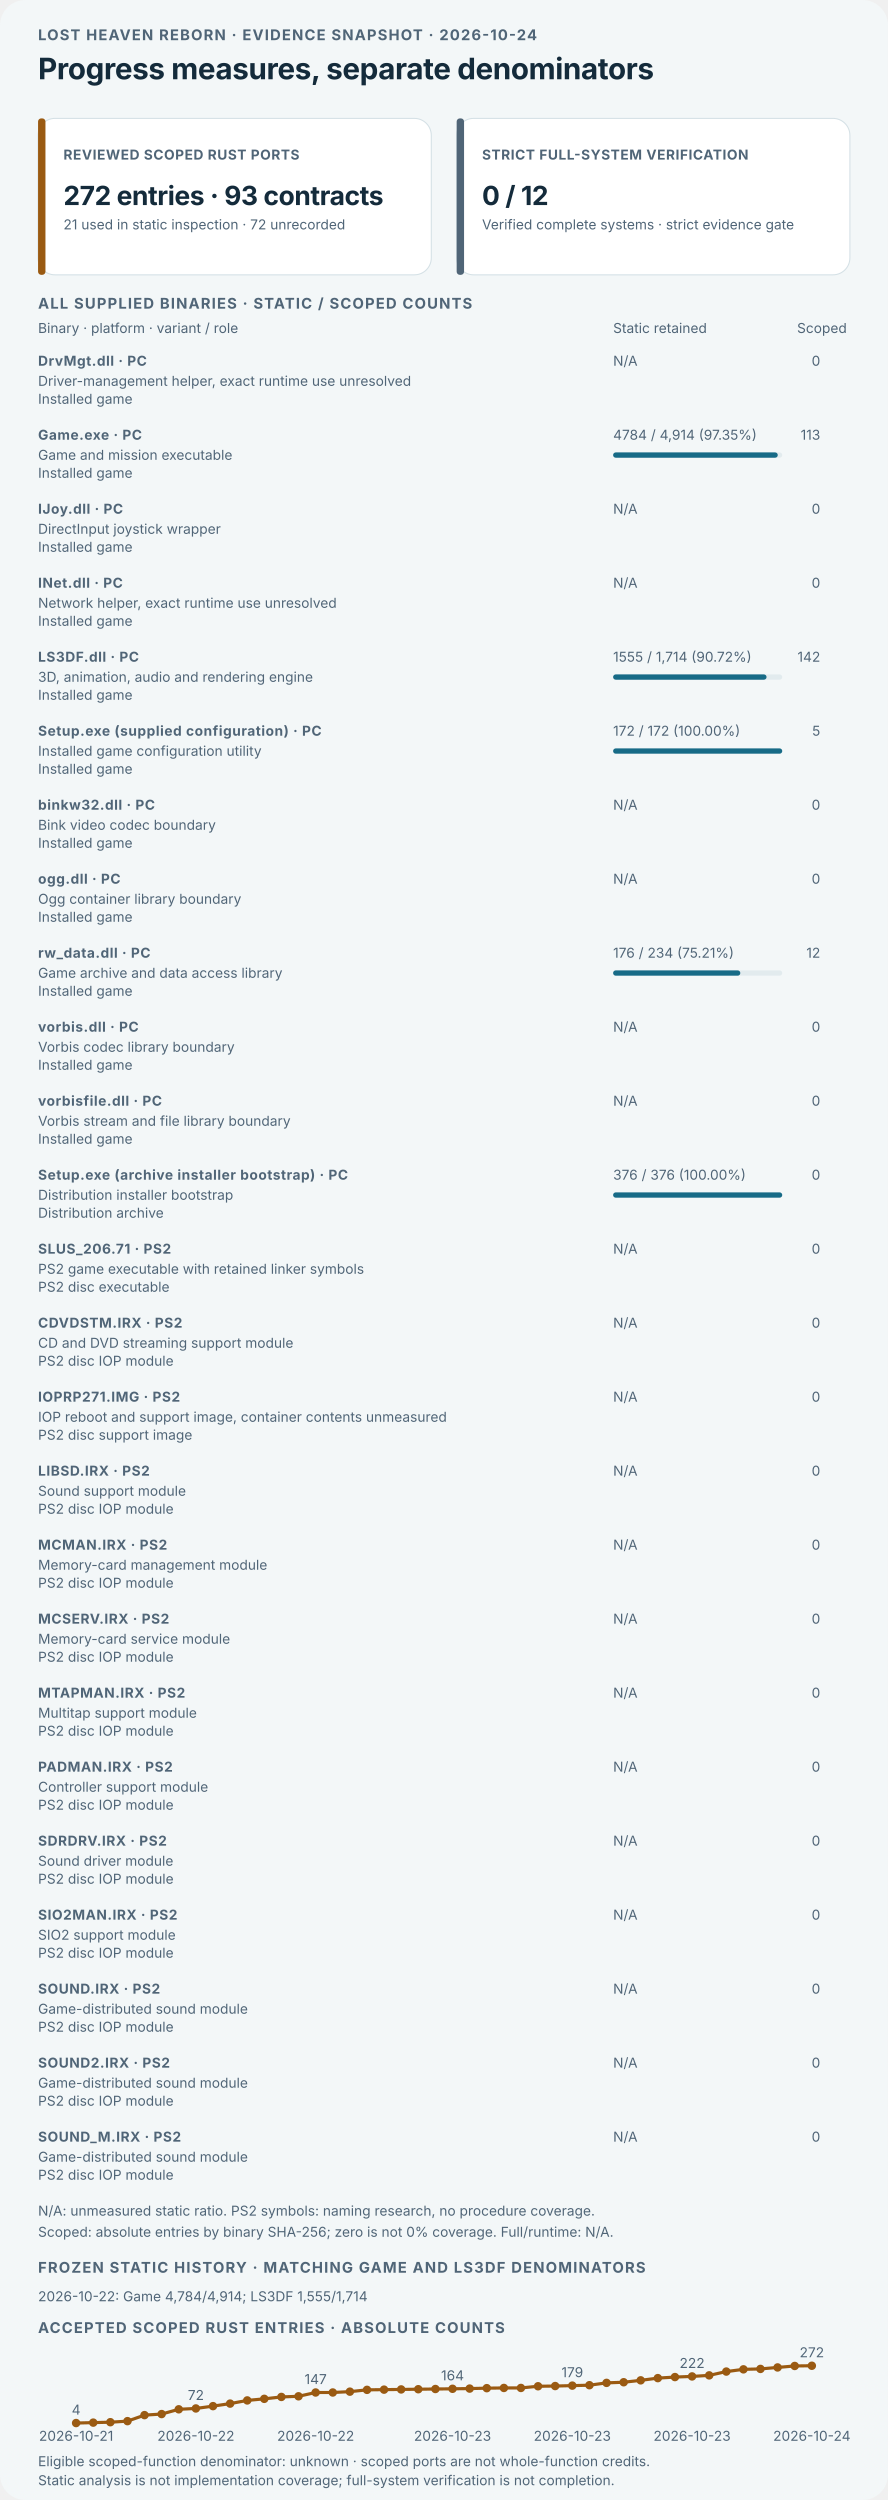
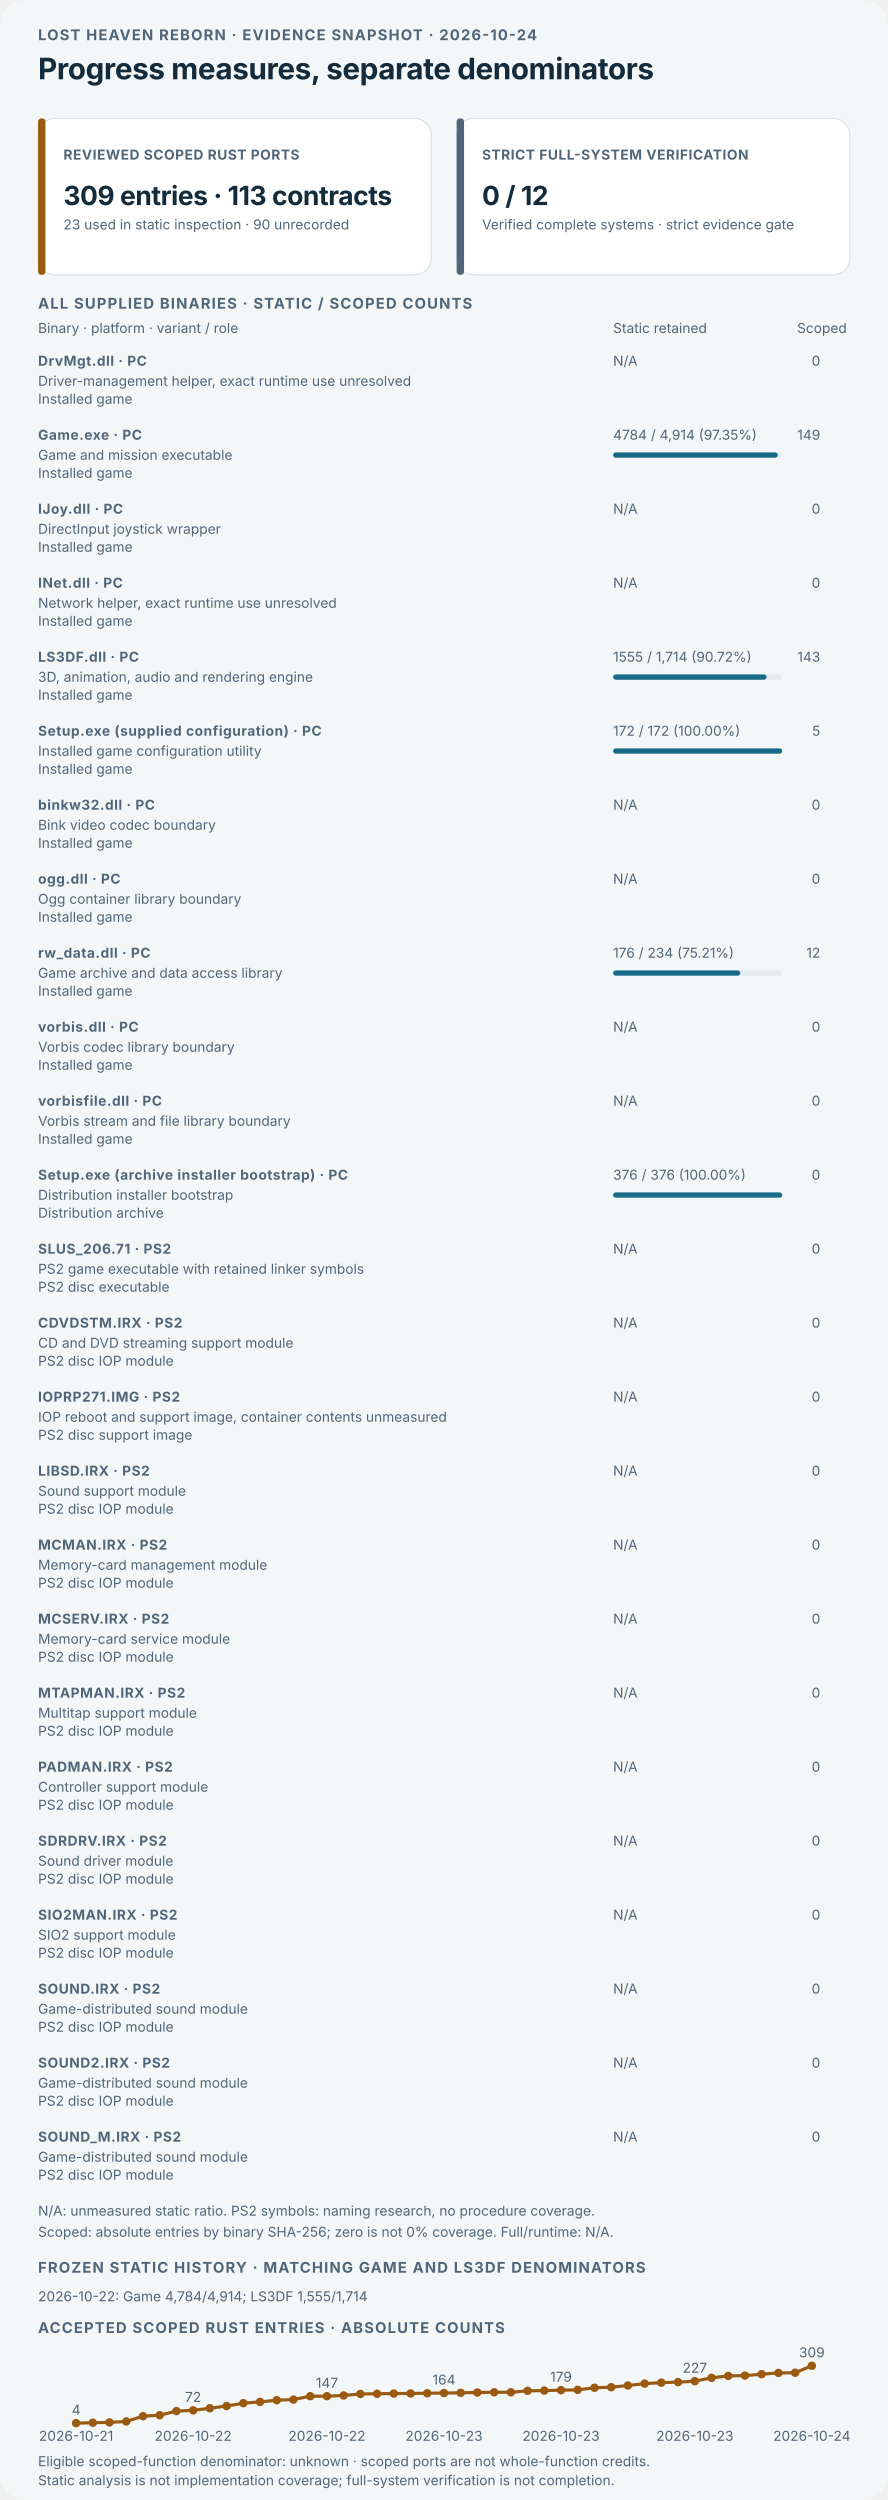
<svg xmlns="http://www.w3.org/2000/svg" viewBox="0 0 840 2365" role="img" aria-labelledby="dashboard-title dashboard-desc">
  <style>text{font-family:Inter,ui-sans-serif,system-ui,-apple-system,"Segoe UI",sans-serif;fill:#142b3b}.kicker{font-size:14px;font-weight:700;letter-spacing:1.1px;fill:#506577}.title{font-size:28px;font-weight:750;letter-spacing:-.35px}.label{font-size:13px;font-weight:750;letter-spacing:.5px;fill:#506577}.value{font-size:25px;font-weight:750;letter-spacing:-.4px}.detail,.history{font-size:13px;fill:#506577}.dark-bg{display:none}@media(prefers-color-scheme:dark){.light-bg{display:none}.dark-bg{display:inline}text{fill:#edf4f6}.kicker,.label,.detail,.history{fill:#b3c5ce}.card-bg{fill:#172b39;stroke:#3b5361}.bar-track{fill:#314957}}</style>
  <rect class="light-bg" width="840" height="2365" rx="24" fill="#f3f7f8" />
  <rect class="dark-bg" width="840" height="2365" rx="24" fill="#0d1b25" />
  <text x="36" y="38" class="kicker">LOST HEAVEN REBORN · EVIDENCE SNAPSHOT · 2026-10-24</text>
  <text x="36" y="75" class="title">Progress measures, separate denominators</text>
  <g>
    <rect class="card-bg" x="36" y="112" width="372" height="148" rx="16" fill="#ffffff" stroke="#d4e0e5" />
    <rect x="36" y="112" width="7" height="148" rx="3" fill="#9a5a12" />
    <text x="60" y="151" class="label">REVIEWED SCOPED RUST PORTS</text>
-     <text x="60" y="194" class="value">272 entries · 93 contracts</text>
-     <text x="60" y="217" class="detail">21 used in static inspection · 72 unrecorded</text>
+     <text x="60" y="194" class="value">309 entries · 113 contracts</text>
+     <text x="60" y="217" class="detail">23 used in static inspection · 90 unrecorded</text>
  </g>
  <g>
    <rect class="card-bg" x="432" y="112" width="372" height="148" rx="16" fill="#ffffff" stroke="#d4e0e5" />
    <rect x="432" y="112" width="7" height="148" rx="3" fill="#506577" />
    <text x="456" y="151" class="label">STRICT FULL-SYSTEM VERIFICATION</text>
    <text x="456" y="194" class="value">0 / 12</text>
    <text x="456" y="217" class="detail">Verified complete systems · strict evidence gate</text>
  </g>
  <text x="36" y="292" class="kicker">ALL SUPPLIED BINARIES · STATIC / SCOPED COUNTS</text>
  <text x="36" y="315" class="detail">Binary · platform · variant / role</text>
  <text x="580" y="315" class="detail">Static retained</text>
  <text x="754" y="315" class="detail">Scoped</text>
  <text x="36" y="346" class="label">DrvMgt.dll · PC</text>
  <text x="36" y="365" class="detail">Driver-management helper, exact runtime use unresolved</text>
  <text x="36" y="382" class="detail">Installed game</text>
  <text x="580" y="346" class="detail">N/A</text>
  <text x="776" y="346" text-anchor="end" class="detail">0</text>
  <text x="36" y="416" class="label">Game.exe · PC</text>
  <text x="36" y="435" class="detail">Game and mission executable</text>
  <text x="36" y="452" class="detail">Installed game</text>
  <text x="580" y="416" class="detail">4784 / 4,914 (97.35%)</text>
-   <text x="776" y="416" text-anchor="end" class="detail">113</text>
+   <text x="776" y="416" text-anchor="end" class="detail">149</text>
  <rect class="catalog-static-track bar-track" x="580" y="428" width="160" height="5" rx="2.5" fill="#e2ebee" />
  <rect class="catalog-static-fill" x="580" y="428" width="155.767" height="5" rx="2.5" fill="#176b87" />
  <text x="36" y="486" class="label">IJoy.dll · PC</text>
  <text x="36" y="505" class="detail">DirectInput joystick wrapper</text>
  <text x="36" y="522" class="detail">Installed game</text>
  <text x="580" y="486" class="detail">N/A</text>
  <text x="776" y="486" text-anchor="end" class="detail">0</text>
  <text x="36" y="556" class="label">INet.dll · PC</text>
  <text x="36" y="575" class="detail">Network helper, exact runtime use unresolved</text>
  <text x="36" y="592" class="detail">Installed game</text>
  <text x="580" y="556" class="detail">N/A</text>
  <text x="776" y="556" text-anchor="end" class="detail">0</text>
  <text x="36" y="626" class="label">LS3DF.dll · PC</text>
  <text x="36" y="645" class="detail">3D, animation, audio and rendering engine</text>
  <text x="36" y="662" class="detail">Installed game</text>
  <text x="580" y="626" class="detail">1555 / 1,714 (90.72%)</text>
-   <text x="776" y="626" text-anchor="end" class="detail">142</text>
+   <text x="776" y="626" text-anchor="end" class="detail">143</text>
  <rect class="catalog-static-track bar-track" x="580" y="638" width="160" height="5" rx="2.5" fill="#e2ebee" />
  <rect class="catalog-static-fill" x="580" y="638" width="145.158" height="5" rx="2.5" fill="#176b87" />
  <text x="36" y="696" class="label">Setup.exe (supplied configuration) · PC</text>
  <text x="36" y="715" class="detail">Installed game configuration utility</text>
  <text x="36" y="732" class="detail">Installed game</text>
  <text x="580" y="696" class="detail">172 / 172 (100.00%)</text>
  <text x="776" y="696" text-anchor="end" class="detail">5</text>
  <rect class="catalog-static-track bar-track" x="580" y="708" width="160" height="5" rx="2.5" fill="#e2ebee" />
  <rect class="catalog-static-fill" x="580" y="708" width="160.000" height="5" rx="2.5" fill="#176b87" />
  <text x="36" y="766" class="label">binkw32.dll · PC</text>
  <text x="36" y="785" class="detail">Bink video codec boundary</text>
  <text x="36" y="802" class="detail">Installed game</text>
  <text x="580" y="766" class="detail">N/A</text>
  <text x="776" y="766" text-anchor="end" class="detail">0</text>
  <text x="36" y="836" class="label">ogg.dll · PC</text>
  <text x="36" y="855" class="detail">Ogg container library boundary</text>
  <text x="36" y="872" class="detail">Installed game</text>
  <text x="580" y="836" class="detail">N/A</text>
  <text x="776" y="836" text-anchor="end" class="detail">0</text>
  <text x="36" y="906" class="label">rw_data.dll · PC</text>
  <text x="36" y="925" class="detail">Game archive and data access library</text>
  <text x="36" y="942" class="detail">Installed game</text>
  <text x="580" y="906" class="detail">176 / 234 (75.21%)</text>
  <text x="776" y="906" text-anchor="end" class="detail">12</text>
  <rect class="catalog-static-track bar-track" x="580" y="918" width="160" height="5" rx="2.5" fill="#e2ebee" />
  <rect class="catalog-static-fill" x="580" y="918" width="120.342" height="5" rx="2.5" fill="#176b87" />
  <text x="36" y="976" class="label">vorbis.dll · PC</text>
  <text x="36" y="995" class="detail">Vorbis codec library boundary</text>
  <text x="36" y="1012" class="detail">Installed game</text>
  <text x="580" y="976" class="detail">N/A</text>
  <text x="776" y="976" text-anchor="end" class="detail">0</text>
  <text x="36" y="1046" class="label">vorbisfile.dll · PC</text>
  <text x="36" y="1065" class="detail">Vorbis stream and file library boundary</text>
  <text x="36" y="1082" class="detail">Installed game</text>
  <text x="580" y="1046" class="detail">N/A</text>
  <text x="776" y="1046" text-anchor="end" class="detail">0</text>
  <text x="36" y="1116" class="label">Setup.exe (archive installer bootstrap) · PC</text>
  <text x="36" y="1135" class="detail">Distribution installer bootstrap</text>
  <text x="36" y="1152" class="detail">Distribution archive</text>
  <text x="580" y="1116" class="detail">376 / 376 (100.00%)</text>
  <text x="776" y="1116" text-anchor="end" class="detail">0</text>
  <rect class="catalog-static-track bar-track" x="580" y="1128" width="160" height="5" rx="2.5" fill="#e2ebee" />
  <rect class="catalog-static-fill" x="580" y="1128" width="160.000" height="5" rx="2.5" fill="#176b87" />
  <text x="36" y="1186" class="label">SLUS_206.71 · PS2</text>
  <text x="36" y="1205" class="detail">PS2 game executable with retained linker symbols</text>
  <text x="36" y="1222" class="detail">PS2 disc executable</text>
  <text x="580" y="1186" class="detail">N/A</text>
  <text x="776" y="1186" text-anchor="end" class="detail">0</text>
  <text x="36" y="1256" class="label">CDVDSTM.IRX · PS2</text>
  <text x="36" y="1275" class="detail">CD and DVD streaming support module</text>
  <text x="36" y="1292" class="detail">PS2 disc IOP module</text>
  <text x="580" y="1256" class="detail">N/A</text>
  <text x="776" y="1256" text-anchor="end" class="detail">0</text>
  <text x="36" y="1326" class="label">IOPRP271.IMG · PS2</text>
  <text x="36" y="1345" class="detail">IOP reboot and support image, container contents unmeasured</text>
  <text x="36" y="1362" class="detail">PS2 disc support image</text>
  <text x="580" y="1326" class="detail">N/A</text>
  <text x="776" y="1326" text-anchor="end" class="detail">0</text>
  <text x="36" y="1396" class="label">LIBSD.IRX · PS2</text>
  <text x="36" y="1415" class="detail">Sound support module</text>
  <text x="36" y="1432" class="detail">PS2 disc IOP module</text>
  <text x="580" y="1396" class="detail">N/A</text>
  <text x="776" y="1396" text-anchor="end" class="detail">0</text>
  <text x="36" y="1466" class="label">MCMAN.IRX · PS2</text>
  <text x="36" y="1485" class="detail">Memory-card management module</text>
  <text x="36" y="1502" class="detail">PS2 disc IOP module</text>
  <text x="580" y="1466" class="detail">N/A</text>
  <text x="776" y="1466" text-anchor="end" class="detail">0</text>
  <text x="36" y="1536" class="label">MCSERV.IRX · PS2</text>
  <text x="36" y="1555" class="detail">Memory-card service module</text>
  <text x="36" y="1572" class="detail">PS2 disc IOP module</text>
  <text x="580" y="1536" class="detail">N/A</text>
  <text x="776" y="1536" text-anchor="end" class="detail">0</text>
  <text x="36" y="1606" class="label">MTAPMAN.IRX · PS2</text>
  <text x="36" y="1625" class="detail">Multitap support module</text>
  <text x="36" y="1642" class="detail">PS2 disc IOP module</text>
  <text x="580" y="1606" class="detail">N/A</text>
  <text x="776" y="1606" text-anchor="end" class="detail">0</text>
  <text x="36" y="1676" class="label">PADMAN.IRX · PS2</text>
  <text x="36" y="1695" class="detail">Controller support module</text>
  <text x="36" y="1712" class="detail">PS2 disc IOP module</text>
  <text x="580" y="1676" class="detail">N/A</text>
  <text x="776" y="1676" text-anchor="end" class="detail">0</text>
  <text x="36" y="1746" class="label">SDRDRV.IRX · PS2</text>
  <text x="36" y="1765" class="detail">Sound driver module</text>
  <text x="36" y="1782" class="detail">PS2 disc IOP module</text>
  <text x="580" y="1746" class="detail">N/A</text>
  <text x="776" y="1746" text-anchor="end" class="detail">0</text>
  <text x="36" y="1816" class="label">SIO2MAN.IRX · PS2</text>
  <text x="36" y="1835" class="detail">SIO2 support module</text>
  <text x="36" y="1852" class="detail">PS2 disc IOP module</text>
  <text x="580" y="1816" class="detail">N/A</text>
  <text x="776" y="1816" text-anchor="end" class="detail">0</text>
  <text x="36" y="1886" class="label">SOUND.IRX · PS2</text>
  <text x="36" y="1905" class="detail">Game-distributed sound module</text>
  <text x="36" y="1922" class="detail">PS2 disc IOP module</text>
  <text x="580" y="1886" class="detail">N/A</text>
  <text x="776" y="1886" text-anchor="end" class="detail">0</text>
  <text x="36" y="1956" class="label">SOUND2.IRX · PS2</text>
  <text x="36" y="1975" class="detail">Game-distributed sound module</text>
  <text x="36" y="1992" class="detail">PS2 disc IOP module</text>
  <text x="580" y="1956" class="detail">N/A</text>
  <text x="776" y="1956" text-anchor="end" class="detail">0</text>
  <text x="36" y="2026" class="label">SOUND_M.IRX · PS2</text>
  <text x="36" y="2045" class="detail">Game-distributed sound module</text>
  <text x="36" y="2062" class="detail">PS2 disc IOP module</text>
  <text x="580" y="2026" class="detail">N/A</text>
  <text x="776" y="2026" text-anchor="end" class="detail">0</text>
  <text x="36" y="2096" class="detail">N/A: unmeasured static ratio. PS2 symbols: naming research, no procedure coverage.</text>
  <text x="36" y="2116" class="detail">Scoped: absolute entries by binary SHA-256; zero is not 0% coverage. Full/runtime: N/A.</text>
  <text x="36" y="2150" class="kicker">FROZEN STATIC HISTORY · MATCHING GAME AND LS3DF DENOMINATORS</text>
  <text x="36" y="2177" class="history">2026-10-22: Game 4,784/4,914; LS3DF 1,555/1,714</text>
  <text x="36" y="2207" class="kicker">ACCEPTED SCOPED RUST ENTRIES · ABSOLUTE COUNTS</text>
-   <polyline points="72.0,2292.2 88.2,2291.8 104.4,2291.4 120.6,2290.4 136.7,2284.7 152.9,2283.7 169.1,2279.2 185.3,2278.4 201.5,2276.2 217.7,2273.8 233.9,2270.8 250.0,2269.3 266.2,2267.5 282.4,2266.9 298.6,2263.3 314.8,2263.3 331.0,2262.5 347.2,2260.8 363.3,2260.6 379.5,2260.4 395.7,2260.2 411.9,2260.0 428.1,2259.8 444.3,2259.6 460.5,2259.2 476.7,2259.0 492.8,2259.0 509.0,2257.4 525.2,2257.2 541.4,2256.8 557.6,2256.4 573.8,2254.2 590.0,2253.6 606.1,2251.8 622.3,2249.7 638.5,2248.7 654.7,2248.1 670.9,2247.1 687.1,2243.5 703.3,2241.4 719.4,2241.0 735.6,2239.6 751.8,2238.2 768.0,2238.0" fill="none" stroke="#9a5a12" stroke-width="3" stroke-linecap="round" stroke-linejoin="round" />
-   <circle cx="72.0" cy="2292.2" r="4" fill="#9a5a12" />
-   <text x="72.0" y="2284.2" text-anchor="middle" class="history">4</text>
+   <polyline points="72.0,2292.3 87.8,2291.9 103.6,2291.6 119.5,2290.7 135.3,2285.7 151.1,2284.8 166.9,2280.9 182.7,2280.2 198.5,2278.2 214.4,2276.1 230.2,2273.4 246.0,2272.2 261.8,2270.6 277.6,2270.0 293.5,2266.8 309.3,2266.8 325.1,2266.1 340.9,2264.7 356.7,2264.5 372.5,2264.3 388.4,2264.2 404.2,2264.0 420.0,2263.8 435.8,2263.6 451.6,2263.3 467.5,2263.1 483.3,2263.1 499.1,2261.7 514.9,2261.5 530.7,2261.1 546.5,2260.8 562.4,2258.8 578.2,2258.3 594.0,2256.7 609.8,2254.9 625.6,2254.0 641.5,2253.5 657.3,2252.6 673.1,2249.4 688.9,2247.6 704.7,2247.3 720.5,2246.0 736.4,2244.8 752.2,2244.6 768.0,2238.0" fill="none" stroke="#9a5a12" stroke-width="3" stroke-linecap="round" stroke-linejoin="round" />
+   <circle cx="72.0" cy="2292.3" r="4" fill="#9a5a12" />
+   <text x="72.0" y="2284.3" text-anchor="middle" class="history">4</text>
  <text x="72.0" y="2309" text-anchor="middle" class="history">2026-10-21</text>
-   <circle cx="88.2" cy="2291.8" r="4" fill="#9a5a12" />
-   <circle cx="104.4" cy="2291.4" r="4" fill="#9a5a12" />
-   <circle cx="120.6" cy="2290.4" r="4" fill="#9a5a12" />
-   <circle cx="136.7" cy="2284.7" r="4" fill="#9a5a12" />
-   <circle cx="152.9" cy="2283.7" r="4" fill="#9a5a12" />
-   <circle cx="169.1" cy="2279.2" r="4" fill="#9a5a12" />
-   <circle cx="185.3" cy="2278.4" r="4" fill="#9a5a12" />
-   <text x="185.3" y="2270.4" text-anchor="middle" class="history">72</text>
-   <text x="185.3" y="2309" text-anchor="middle" class="history">2026-10-22</text>
-   <circle cx="201.5" cy="2276.2" r="4" fill="#9a5a12" />
-   <circle cx="217.7" cy="2273.8" r="4" fill="#9a5a12" />
-   <circle cx="233.9" cy="2270.8" r="4" fill="#9a5a12" />
-   <circle cx="250.0" cy="2269.3" r="4" fill="#9a5a12" />
-   <circle cx="266.2" cy="2267.5" r="4" fill="#9a5a12" />
-   <circle cx="282.4" cy="2266.9" r="4" fill="#9a5a12" />
-   <circle cx="298.6" cy="2263.3" r="4" fill="#9a5a12" />
-   <text x="298.6" y="2255.3" text-anchor="middle" class="history">147</text>
-   <text x="298.6" y="2309" text-anchor="middle" class="history">2026-10-22</text>
-   <circle cx="314.8" cy="2263.3" r="4" fill="#9a5a12" />
-   <circle cx="331.0" cy="2262.5" r="4" fill="#9a5a12" />
-   <circle cx="347.2" cy="2260.8" r="4" fill="#9a5a12" />
-   <circle cx="363.3" cy="2260.6" r="4" fill="#9a5a12" />
-   <circle cx="379.5" cy="2260.4" r="4" fill="#9a5a12" />
-   <circle cx="395.7" cy="2260.2" r="4" fill="#9a5a12" />
-   <circle cx="411.9" cy="2260.0" r="4" fill="#9a5a12" />
-   <circle cx="428.1" cy="2259.8" r="4" fill="#9a5a12" />
-   <text x="428.1" y="2251.8" text-anchor="middle" class="history">164</text>
-   <text x="428.1" y="2309" text-anchor="middle" class="history">2026-10-23</text>
-   <circle cx="444.3" cy="2259.6" r="4" fill="#9a5a12" />
-   <circle cx="460.5" cy="2259.2" r="4" fill="#9a5a12" />
-   <circle cx="476.7" cy="2259.0" r="4" fill="#9a5a12" />
-   <circle cx="492.8" cy="2259.0" r="4" fill="#9a5a12" />
-   <circle cx="509.0" cy="2257.4" r="4" fill="#9a5a12" />
-   <circle cx="525.2" cy="2257.2" r="4" fill="#9a5a12" />
-   <circle cx="541.4" cy="2256.8" r="4" fill="#9a5a12" />
-   <text x="541.4" y="2248.8" text-anchor="middle" class="history">179</text>
-   <text x="541.4" y="2309" text-anchor="middle" class="history">2026-10-23</text>
-   <circle cx="557.6" cy="2256.4" r="4" fill="#9a5a12" />
-   <circle cx="573.8" cy="2254.2" r="4" fill="#9a5a12" />
-   <circle cx="590.0" cy="2253.6" r="4" fill="#9a5a12" />
-   <circle cx="606.1" cy="2251.8" r="4" fill="#9a5a12" />
-   <circle cx="622.3" cy="2249.7" r="4" fill="#9a5a12" />
-   <circle cx="638.5" cy="2248.7" r="4" fill="#9a5a12" />
-   <circle cx="654.7" cy="2248.1" r="4" fill="#9a5a12" />
-   <text x="654.7" y="2240.1" text-anchor="middle" class="history">222</text>
-   <text x="654.7" y="2309" text-anchor="middle" class="history">2026-10-23</text>
-   <circle cx="670.9" cy="2247.1" r="4" fill="#9a5a12" />
-   <circle cx="687.1" cy="2243.5" r="4" fill="#9a5a12" />
-   <circle cx="703.3" cy="2241.4" r="4" fill="#9a5a12" />
-   <circle cx="719.4" cy="2241.0" r="4" fill="#9a5a12" />
-   <circle cx="735.6" cy="2239.6" r="4" fill="#9a5a12" />
-   <circle cx="751.8" cy="2238.2" r="4" fill="#9a5a12" />
+   <circle cx="87.8" cy="2291.9" r="4" fill="#9a5a12" />
+   <circle cx="103.6" cy="2291.6" r="4" fill="#9a5a12" />
+   <circle cx="119.5" cy="2290.7" r="4" fill="#9a5a12" />
+   <circle cx="135.3" cy="2285.7" r="4" fill="#9a5a12" />
+   <circle cx="151.1" cy="2284.8" r="4" fill="#9a5a12" />
+   <circle cx="166.9" cy="2280.9" r="4" fill="#9a5a12" />
+   <circle cx="182.7" cy="2280.2" r="4" fill="#9a5a12" />
+   <text x="182.7" y="2272.2" text-anchor="middle" class="history">72</text>
+   <text x="182.7" y="2309" text-anchor="middle" class="history">2026-10-22</text>
+   <circle cx="198.5" cy="2278.2" r="4" fill="#9a5a12" />
+   <circle cx="214.4" cy="2276.1" r="4" fill="#9a5a12" />
+   <circle cx="230.2" cy="2273.4" r="4" fill="#9a5a12" />
+   <circle cx="246.0" cy="2272.2" r="4" fill="#9a5a12" />
+   <circle cx="261.8" cy="2270.6" r="4" fill="#9a5a12" />
+   <circle cx="277.6" cy="2270.0" r="4" fill="#9a5a12" />
+   <circle cx="293.5" cy="2266.8" r="4" fill="#9a5a12" />
+   <circle cx="309.3" cy="2266.8" r="4" fill="#9a5a12" />
+   <text x="309.3" y="2258.8" text-anchor="middle" class="history">147</text>
+   <text x="309.3" y="2309" text-anchor="middle" class="history">2026-10-22</text>
+   <circle cx="325.1" cy="2266.1" r="4" fill="#9a5a12" />
+   <circle cx="340.9" cy="2264.7" r="4" fill="#9a5a12" />
+   <circle cx="356.7" cy="2264.5" r="4" fill="#9a5a12" />
+   <circle cx="372.5" cy="2264.3" r="4" fill="#9a5a12" />
+   <circle cx="388.4" cy="2264.2" r="4" fill="#9a5a12" />
+   <circle cx="404.2" cy="2264.0" r="4" fill="#9a5a12" />
+   <circle cx="420.0" cy="2263.8" r="4" fill="#9a5a12" />
+   <text x="420.0" y="2255.8" text-anchor="middle" class="history">164</text>
+   <text x="420.0" y="2309" text-anchor="middle" class="history">2026-10-23</text>
+   <circle cx="435.8" cy="2263.6" r="4" fill="#9a5a12" />
+   <circle cx="451.6" cy="2263.3" r="4" fill="#9a5a12" />
+   <circle cx="467.5" cy="2263.1" r="4" fill="#9a5a12" />
+   <circle cx="483.3" cy="2263.1" r="4" fill="#9a5a12" />
+   <circle cx="499.1" cy="2261.7" r="4" fill="#9a5a12" />
+   <circle cx="514.9" cy="2261.5" r="4" fill="#9a5a12" />
+   <circle cx="530.7" cy="2261.1" r="4" fill="#9a5a12" />
+   <text x="530.7" y="2253.1" text-anchor="middle" class="history">179</text>
+   <text x="530.7" y="2309" text-anchor="middle" class="history">2026-10-23</text>
+   <circle cx="546.5" cy="2260.8" r="4" fill="#9a5a12" />
+   <circle cx="562.4" cy="2258.8" r="4" fill="#9a5a12" />
+   <circle cx="578.2" cy="2258.3" r="4" fill="#9a5a12" />
+   <circle cx="594.0" cy="2256.7" r="4" fill="#9a5a12" />
+   <circle cx="609.8" cy="2254.9" r="4" fill="#9a5a12" />
+   <circle cx="625.6" cy="2254.0" r="4" fill="#9a5a12" />
+   <circle cx="641.5" cy="2253.5" r="4" fill="#9a5a12" />
+   <circle cx="657.3" cy="2252.6" r="4" fill="#9a5a12" />
+   <text x="657.3" y="2244.6" text-anchor="middle" class="history">227</text>
+   <text x="657.3" y="2309" text-anchor="middle" class="history">2026-10-23</text>
+   <circle cx="673.1" cy="2249.4" r="4" fill="#9a5a12" />
+   <circle cx="688.9" cy="2247.6" r="4" fill="#9a5a12" />
+   <circle cx="704.7" cy="2247.3" r="4" fill="#9a5a12" />
+   <circle cx="720.5" cy="2246.0" r="4" fill="#9a5a12" />
+   <circle cx="736.4" cy="2244.8" r="4" fill="#9a5a12" />
+   <circle cx="752.2" cy="2244.6" r="4" fill="#9a5a12" />
  <circle cx="768.0" cy="2238.0" r="4" fill="#9a5a12" />
-   <text x="768.0" y="2230.0" text-anchor="middle" class="history">272</text>
+   <text x="768.0" y="2230.0" text-anchor="middle" class="history">309</text>
  <text x="768.0" y="2309" text-anchor="middle" class="history">2026-10-24</text>
  <text x="36" y="2333" class="detail">Eligible scoped-function denominator: unknown · scoped ports are not whole-function credits.</text>
  <text x="36" y="2351" class="detail">Static analysis is not implementation coverage; full-system verification is not completion.</text>
</svg>
